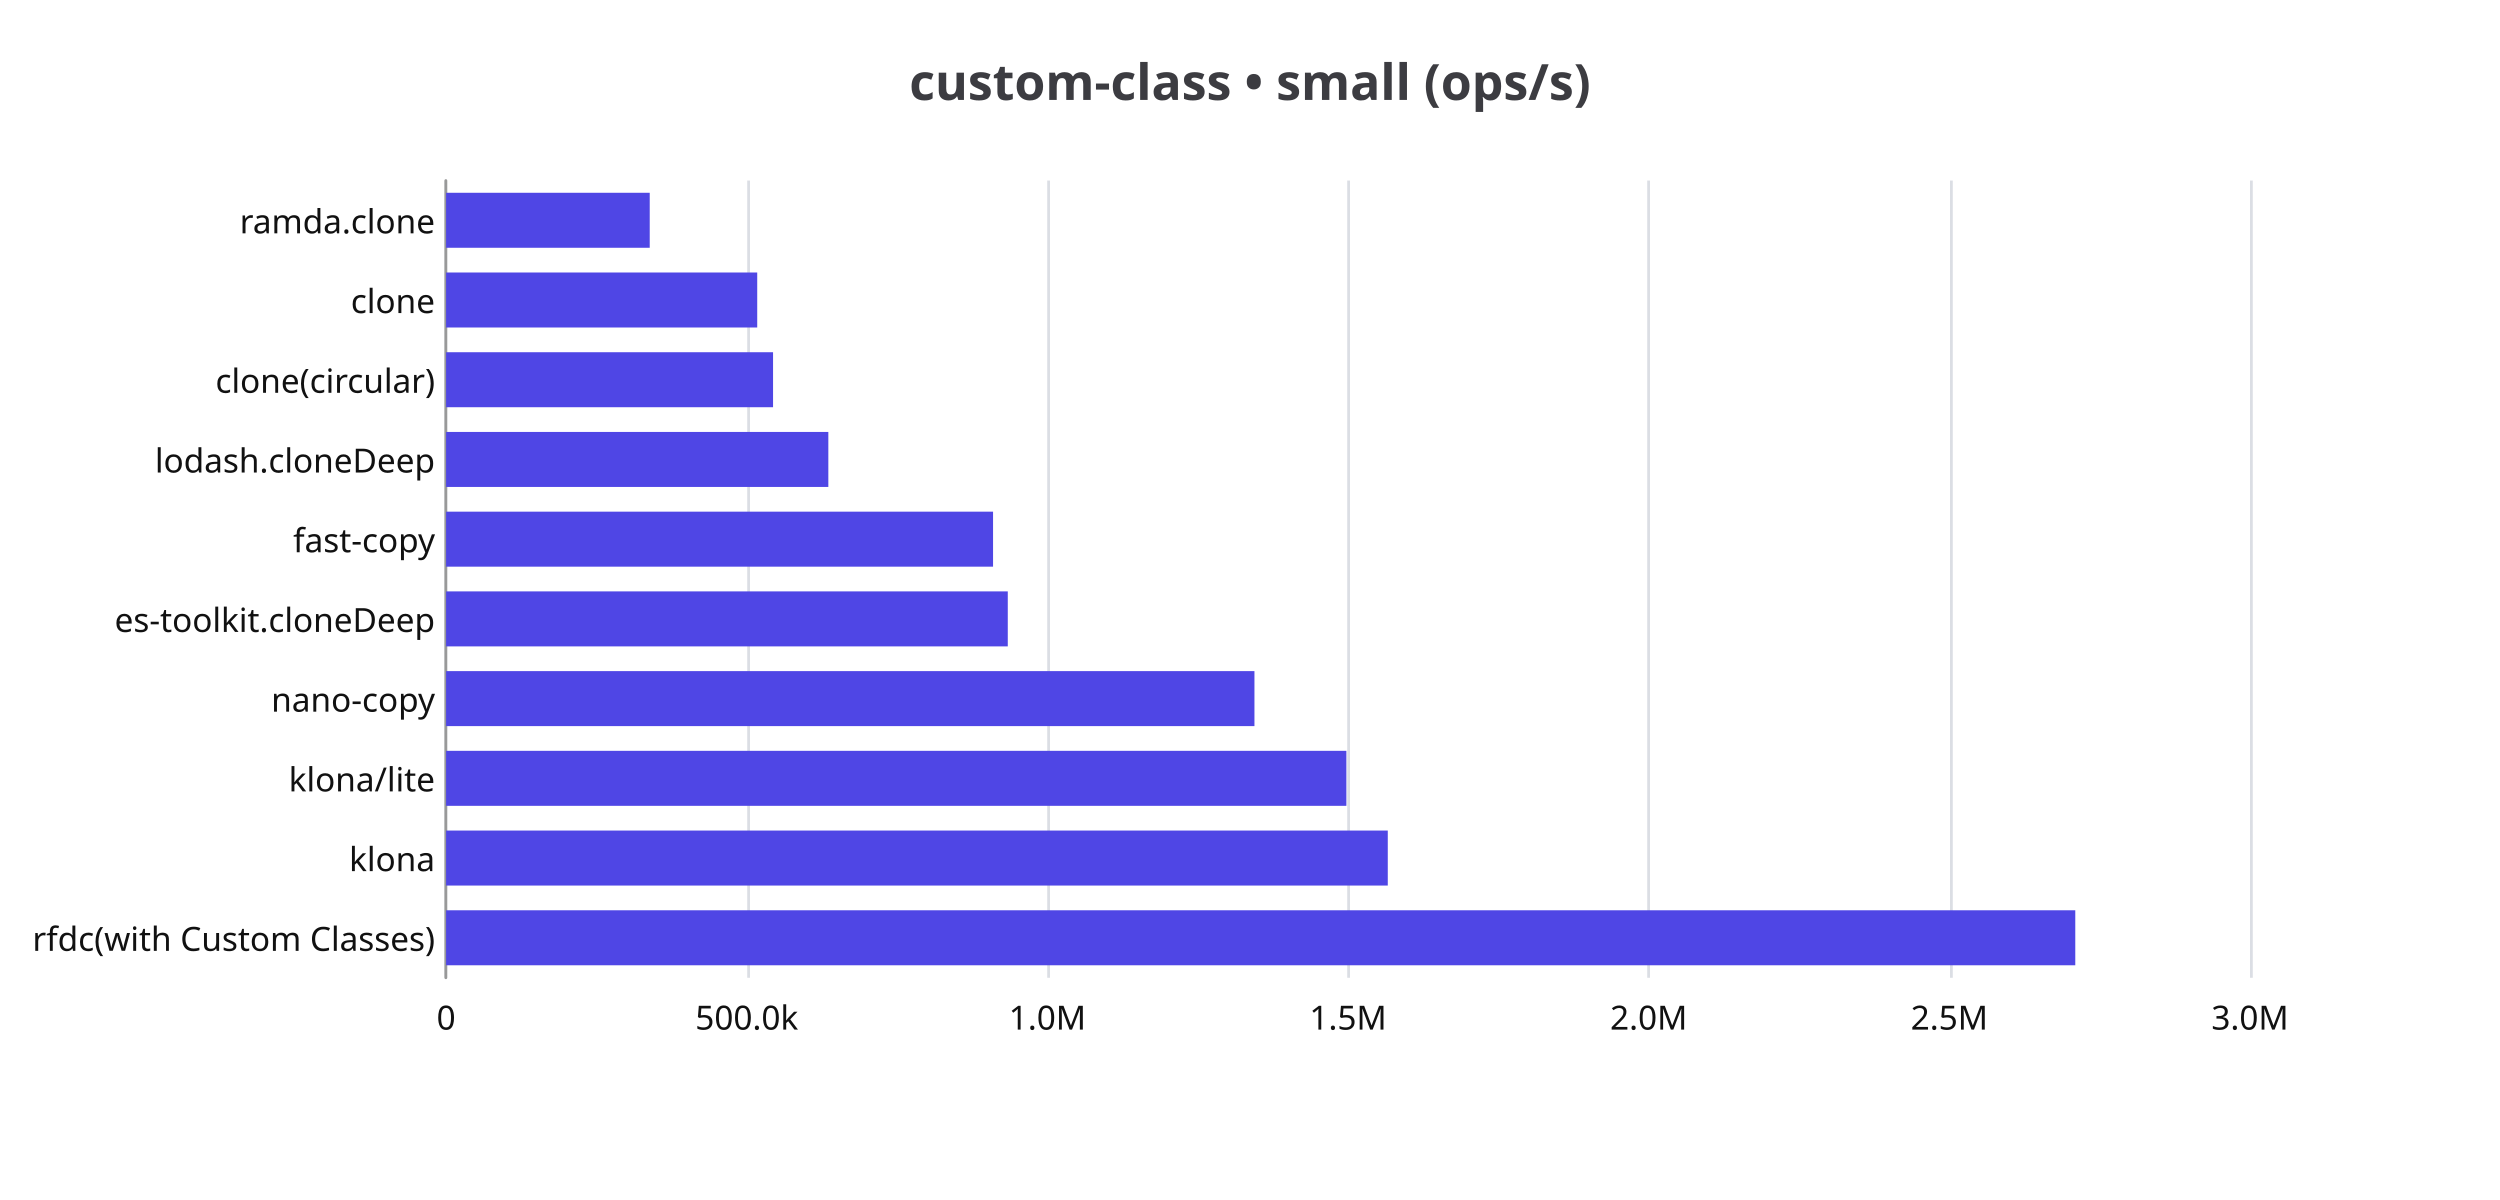
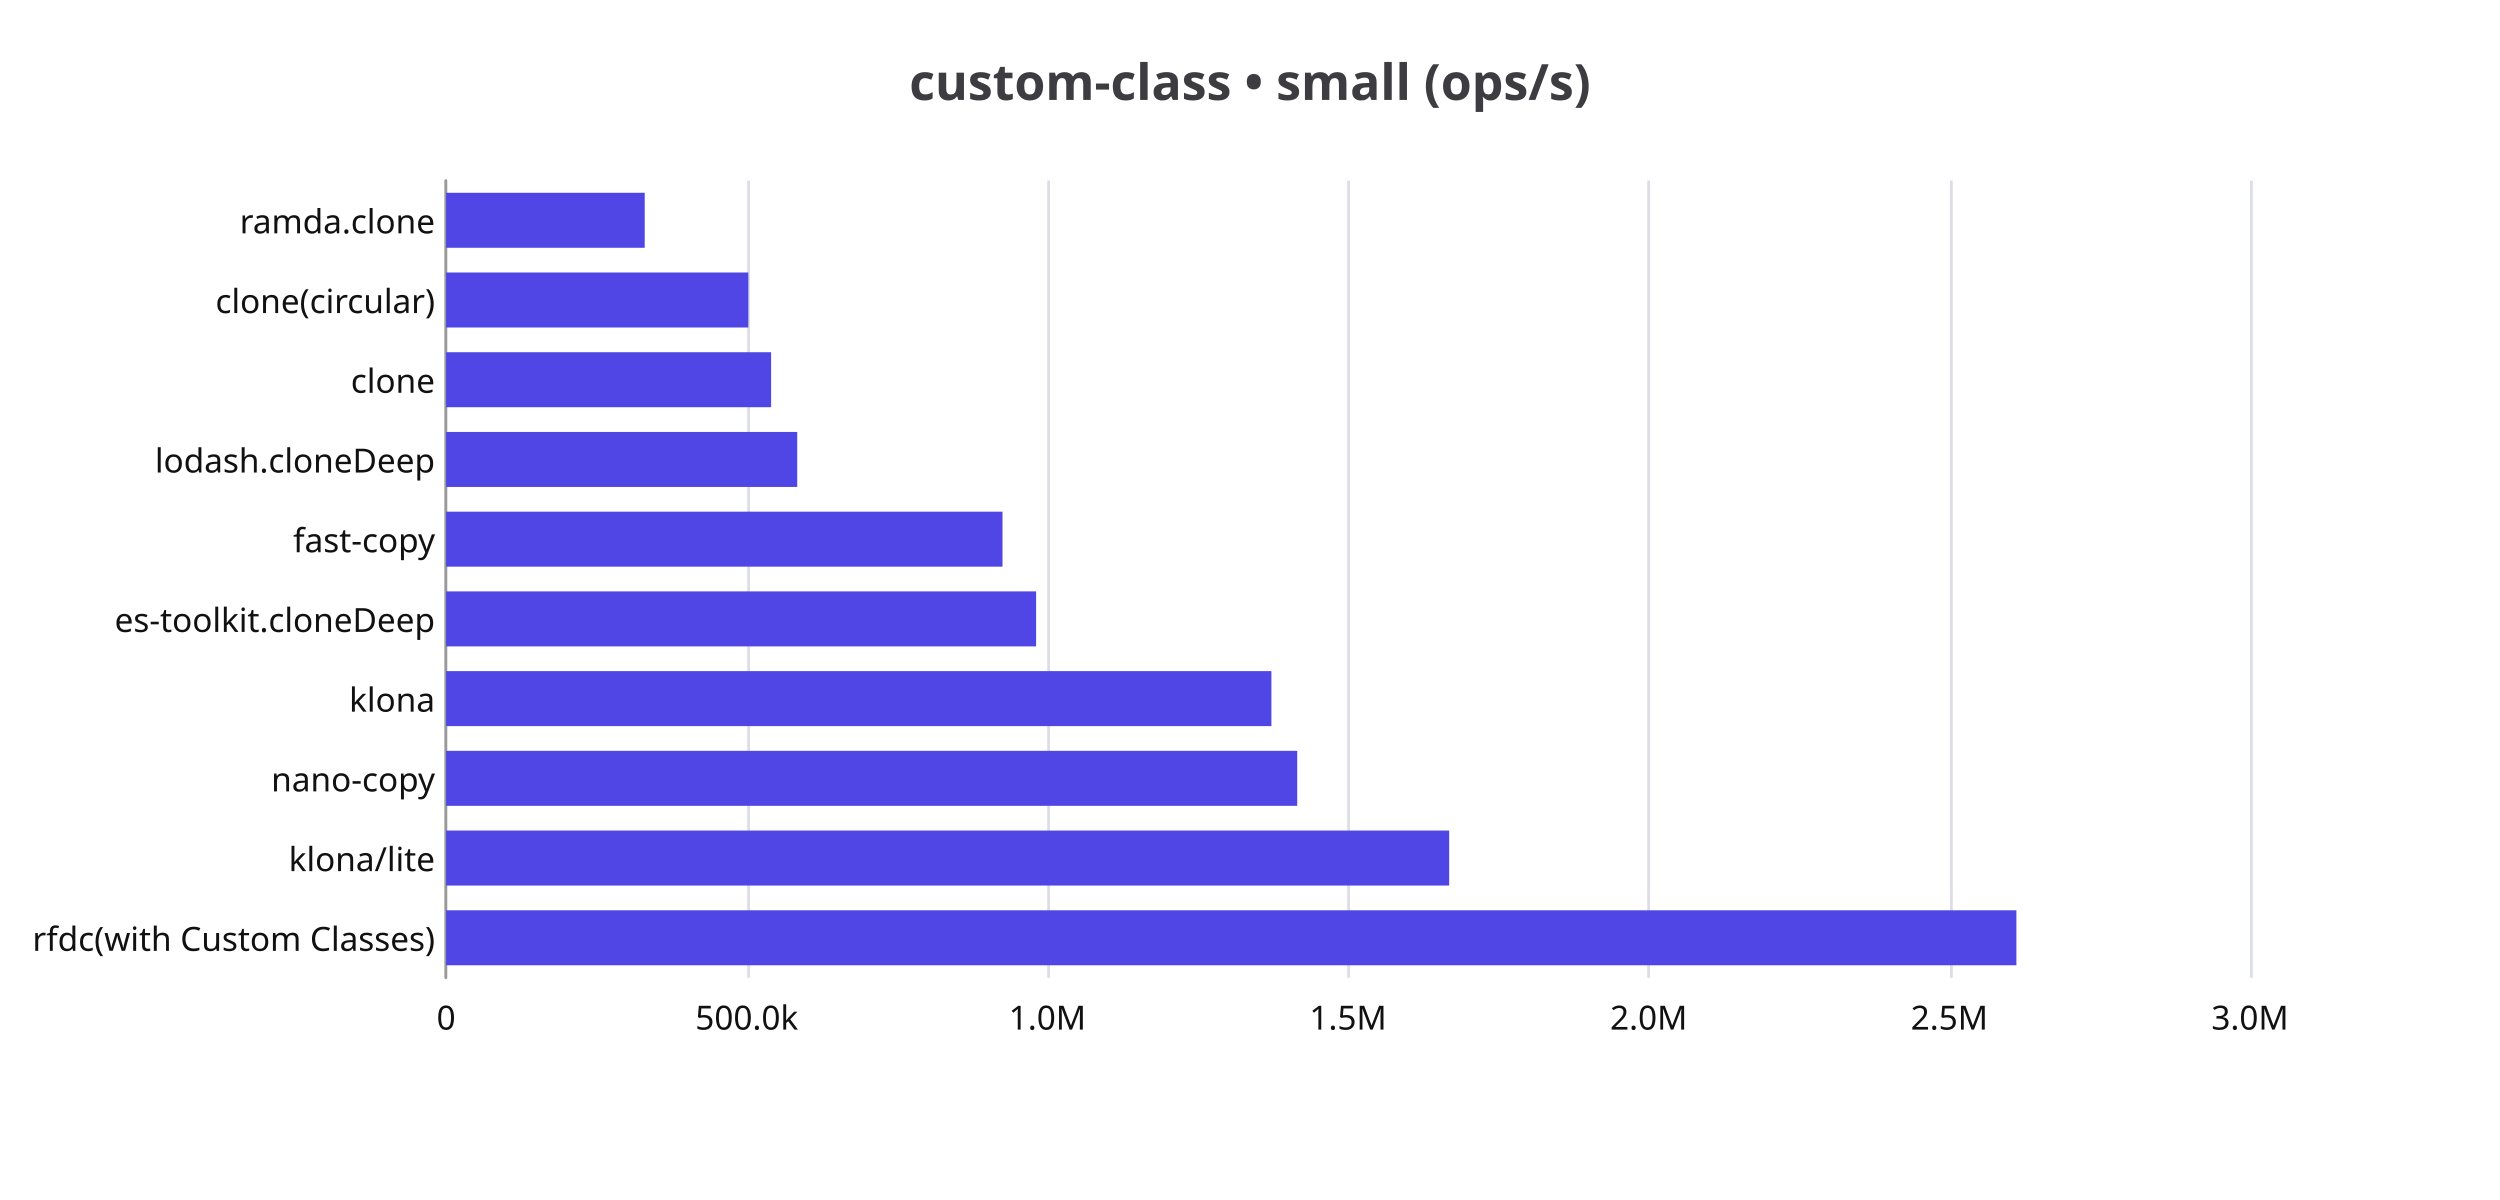
<svg xmlns="http://www.w3.org/2000/svg" width="900" height="432" version="1.1" baseProfile="full" viewBox="0 0 900 432">
  <rect width="900" height="432" x="0" y="0" fill="#ffffff" />
  <path d="M160.5 65L160.5 352" fill="none" pointer-events="visible" stroke="#dbdee4" class="zr8-cls-16" />
  <path d="M269.5 65L269.5 352" fill="none" pointer-events="visible" stroke="#dbdee4" class="zr8-cls-16" />
  <path d="M377.5 65L377.5 352" fill="none" pointer-events="visible" stroke="#dbdee4" class="zr8-cls-16" />
  <path d="M485.5 65L485.5 352" fill="none" pointer-events="visible" stroke="#dbdee4" class="zr8-cls-16" />
  <path d="M593.5 65L593.5 352" fill="none" pointer-events="visible" stroke="#dbdee4" class="zr8-cls-16" />
  <path d="M702.5 65L702.5 352" fill="none" pointer-events="visible" stroke="#dbdee4" class="zr8-cls-16" />
  <path d="M810.5 65L810.5 352" fill="none" pointer-events="visible" stroke="#dbdee4" class="zr8-cls-16" />
  <path d="M160.5 352L160.5 65" fill="none" pointer-events="visible" stroke="#999" stroke-linecap="round" class="zr8-cls-16" />
  <text dominant-baseline="central" text-anchor="end" style="font-size:12px;font-family:sans-serif;" xml:space="preserve" transform="translate(156.6 337.65)" fill="#111">    rfdc(with Custom Classes)</text>
-   <text dominant-baseline="central" text-anchor="end" style="font-size:12px;font-family:sans-serif;" xml:space="preserve" transform="translate(156.6 308.95)" fill="#111">    klona</text>
-   <text dominant-baseline="central" text-anchor="end" style="font-size:12px;font-family:sans-serif;" xml:space="preserve" transform="translate(156.6 280.25)" fill="#111">    klona/lite</text>
-   <text dominant-baseline="central" text-anchor="end" style="font-size:12px;font-family:sans-serif;" xml:space="preserve" transform="translate(156.6 251.55)" fill="#111">    nano-copy</text>
+   <text dominant-baseline="central" text-anchor="end" style="font-size:12px;font-family:sans-serif;" xml:space="preserve" transform="translate(156.6 308.95)" fill="#111">    klona/lite</text>
+   <text dominant-baseline="central" text-anchor="end" style="font-size:12px;font-family:sans-serif;" xml:space="preserve" transform="translate(156.6 280.25)" fill="#111">    nano-copy</text>
+   <text dominant-baseline="central" text-anchor="end" style="font-size:12px;font-family:sans-serif;" xml:space="preserve" transform="translate(156.6 251.55)" fill="#111">    klona</text>
  <text dominant-baseline="central" text-anchor="end" style="font-size:12px;font-family:sans-serif;" xml:space="preserve" transform="translate(156.6 222.85)" fill="#111">    es-toolkit.cloneDeep</text>
  <text dominant-baseline="central" text-anchor="end" style="font-size:12px;font-family:sans-serif;" xml:space="preserve" transform="translate(156.6 194.15)" fill="#111">    fast-copy</text>
  <text dominant-baseline="central" text-anchor="end" style="font-size:12px;font-family:sans-serif;" xml:space="preserve" transform="translate(156.6 165.45)" fill="#111">    lodash.cloneDeep</text>
-   <text dominant-baseline="central" text-anchor="end" style="font-size:12px;font-family:sans-serif;" xml:space="preserve" transform="translate(156.6 136.75)" fill="#111">    clone(circular)</text>
-   <text dominant-baseline="central" text-anchor="end" style="font-size:12px;font-family:sans-serif;" xml:space="preserve" transform="translate(156.6 108.05)" fill="#111">    clone</text>
+   <text dominant-baseline="central" text-anchor="end" style="font-size:12px;font-family:sans-serif;" xml:space="preserve" transform="translate(156.6 136.75)" fill="#111">    clone</text>
+   <text dominant-baseline="central" text-anchor="end" style="font-size:12px;font-family:sans-serif;" xml:space="preserve" transform="translate(156.6 108.05)" fill="#111">    clone(circular)</text>
  <text dominant-baseline="central" text-anchor="end" style="font-size:12px;font-family:sans-serif;" xml:space="preserve" transform="translate(156.6 79.35)" fill="#111">    ramda.clone</text>
  <text dominant-baseline="central" text-anchor="middle" style="font-size:12px;font-family:sans-serif;" y="6" transform="translate(160.6 360)" fill="#111">0</text>
  <text dominant-baseline="central" text-anchor="middle" style="font-size:12px;font-family:sans-serif;" y="6" transform="translate(268.8333 360)" fill="#111">500.0k</text>
  <text dominant-baseline="central" text-anchor="middle" style="font-size:12px;font-family:sans-serif;" y="6" transform="translate(377.0667 360)" fill="#111">1.0M</text>
  <text dominant-baseline="central" text-anchor="middle" style="font-size:12px;font-family:sans-serif;" y="6" transform="translate(485.3 360)" fill="#111">1.5M</text>
  <text dominant-baseline="central" text-anchor="middle" style="font-size:12px;font-family:sans-serif;" y="6" transform="translate(593.5333 360)" fill="#111">2.0M</text>
  <text dominant-baseline="central" text-anchor="middle" style="font-size:12px;font-family:sans-serif;" y="6" transform="translate(701.7667 360)" fill="#111">2.5M</text>
  <text dominant-baseline="central" text-anchor="middle" style="font-size:12px;font-family:sans-serif;" y="6" transform="translate(810 360)" fill="#111">3.0M</text>
-   <path d="M160.6 327.7l586.5 0l0 19.8l-586.5 0Z" fill="#4F46E5" ecmeta_series_index="0" ecmeta_data_index="0" ecmeta_ssr_type="chart" class="zr8-cls-17" />
-   <path d="M160.6 299l339 0l0 19.8l-339 0Z" fill="#4F46E5" ecmeta_series_index="0" ecmeta_data_index="1" ecmeta_ssr_type="chart" class="zr8-cls-17" />
-   <path d="M160.6 270.3l324.1 0l0 19.8l-324.1 0Z" fill="#4F46E5" ecmeta_series_index="0" ecmeta_data_index="2" ecmeta_ssr_type="chart" class="zr8-cls-17" />
-   <path d="M160.6 241.6l291 0l0 19.8l-291 0Z" fill="#4F46E5" ecmeta_series_index="0" ecmeta_data_index="3" ecmeta_ssr_type="chart" class="zr8-cls-17" />
-   <path d="M160.6 212.9l202.2 0l0 19.8l-202.2 0Z" fill="#4F46E5" ecmeta_series_index="0" ecmeta_data_index="4" ecmeta_ssr_type="chart" class="zr8-cls-17" />
-   <path d="M160.6 184.2l196.9 0l0 19.8l-196.9 0Z" fill="#4F46E5" ecmeta_series_index="0" ecmeta_data_index="5" ecmeta_ssr_type="chart" class="zr8-cls-17" />
-   <path d="M160.6 155.5l137.6 0l0 19.8l-137.6 0Z" fill="#4F46E5" ecmeta_series_index="0" ecmeta_data_index="6" ecmeta_ssr_type="chart" class="zr8-cls-17" />
-   <path d="M160.6 126.8l117.7 0l0 19.8l-117.7 0Z" fill="#4F46E5" ecmeta_series_index="0" ecmeta_data_index="7" ecmeta_ssr_type="chart" class="zr8-cls-17" />
-   <path d="M160.6 98.1l112 0l0 19.8l-112 0Z" fill="#4F46E5" ecmeta_series_index="0" ecmeta_data_index="8" ecmeta_ssr_type="chart" class="zr8-cls-17" />
-   <path d="M160.6 69.4l73.3 0l0 19.8l-73.3 0Z" fill="#4F46E5" ecmeta_series_index="0" ecmeta_data_index="9" ecmeta_ssr_type="chart" class="zr8-cls-17" />
+   <path d="M160.6 327.7l565.3 0l0 19.8l-565.3 0Z" fill="#4F46E5" ecmeta_series_index="0" ecmeta_data_index="0" ecmeta_ssr_type="chart" class="zr8-cls-17" />
+   <path d="M160.6 299l361.1 0l0 19.8l-361.1 0Z" fill="#4F46E5" ecmeta_series_index="0" ecmeta_data_index="1" ecmeta_ssr_type="chart" class="zr8-cls-17" />
+   <path d="M160.6 270.3l306.4 0l0 19.8l-306.4 0Z" fill="#4F46E5" ecmeta_series_index="0" ecmeta_data_index="2" ecmeta_ssr_type="chart" class="zr8-cls-17" />
+   <path d="M160.6 241.6l297.1 0l0 19.8l-297.1 0Z" fill="#4F46E5" ecmeta_series_index="0" ecmeta_data_index="3" ecmeta_ssr_type="chart" class="zr8-cls-17" />
+   <path d="M160.6 212.9l212.4 0l0 19.8l-212.4 0Z" fill="#4F46E5" ecmeta_series_index="0" ecmeta_data_index="4" ecmeta_ssr_type="chart" class="zr8-cls-17" />
+   <path d="M160.6 184.2l200.3 0l0 19.8l-200.3 0Z" fill="#4F46E5" ecmeta_series_index="0" ecmeta_data_index="5" ecmeta_ssr_type="chart" class="zr8-cls-17" />
+   <path d="M160.6 155.5l126.4 0l0 19.8l-126.4 0Z" fill="#4F46E5" ecmeta_series_index="0" ecmeta_data_index="6" ecmeta_ssr_type="chart" class="zr8-cls-17" />
+   <path d="M160.6 126.8l117 0l0 19.8l-117 0Z" fill="#4F46E5" ecmeta_series_index="0" ecmeta_data_index="7" ecmeta_ssr_type="chart" class="zr8-cls-17" />
+   <path d="M160.6 98.1l108.8 0l0 19.8l-108.8 0Z" fill="#4F46E5" ecmeta_series_index="0" ecmeta_data_index="8" ecmeta_ssr_type="chart" class="zr8-cls-17" />
+   <path d="M160.6 69.4l71.5 0l0 19.8l-71.5 0Z" fill="#4F46E5" ecmeta_series_index="0" ecmeta_data_index="9" ecmeta_ssr_type="chart" class="zr8-cls-17" />
  <path d="M-122.6 -5l245.3 0l0 28l-245.3 0Z" transform="translate(450 20)" fill="rgb(0,0,0)" fill-opacity="0" stroke="#3c3c41" stroke-width="0" class="zr8-cls-16" />
  <text dominant-baseline="central" text-anchor="middle" style="font-size:18px;font-family:sans-serif;font-weight:bold;" xml:space="preserve" y="9" transform="translate(450 20)" fill="#3c3c41">custom-class • small (ops/s)</text>
  <style>
.zr8-cls-16:hover {
pointer-events:none;
}
.zr8-cls-17:hover {
cursor:pointer;
fill:rgba(86,77,251,1);
}



</style>
</svg>
